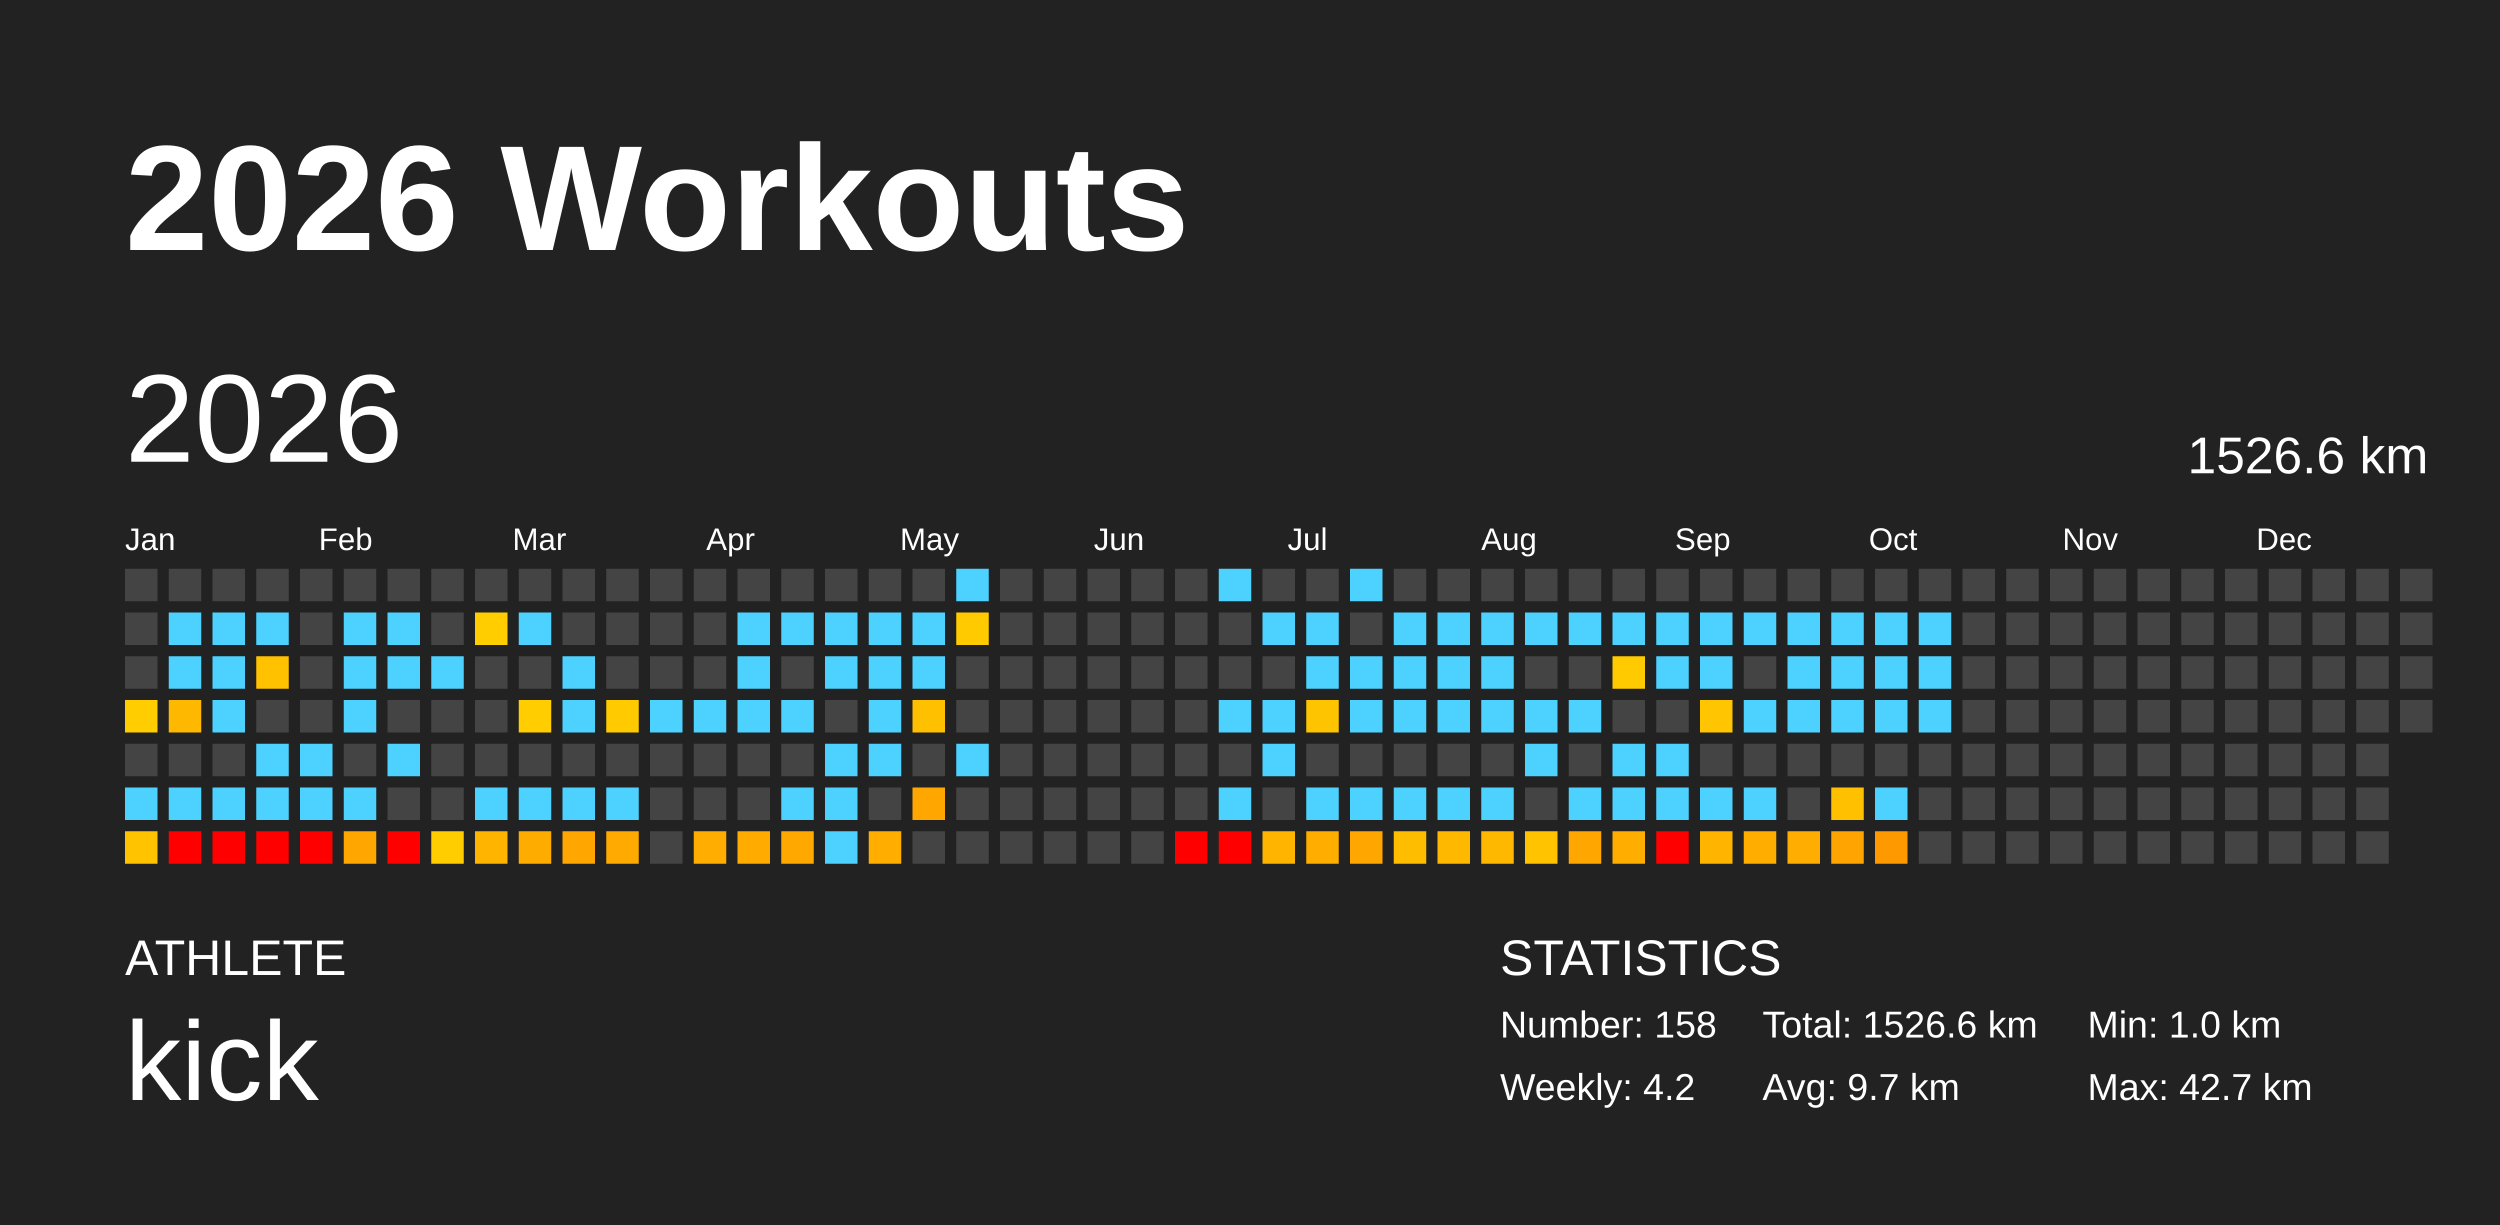
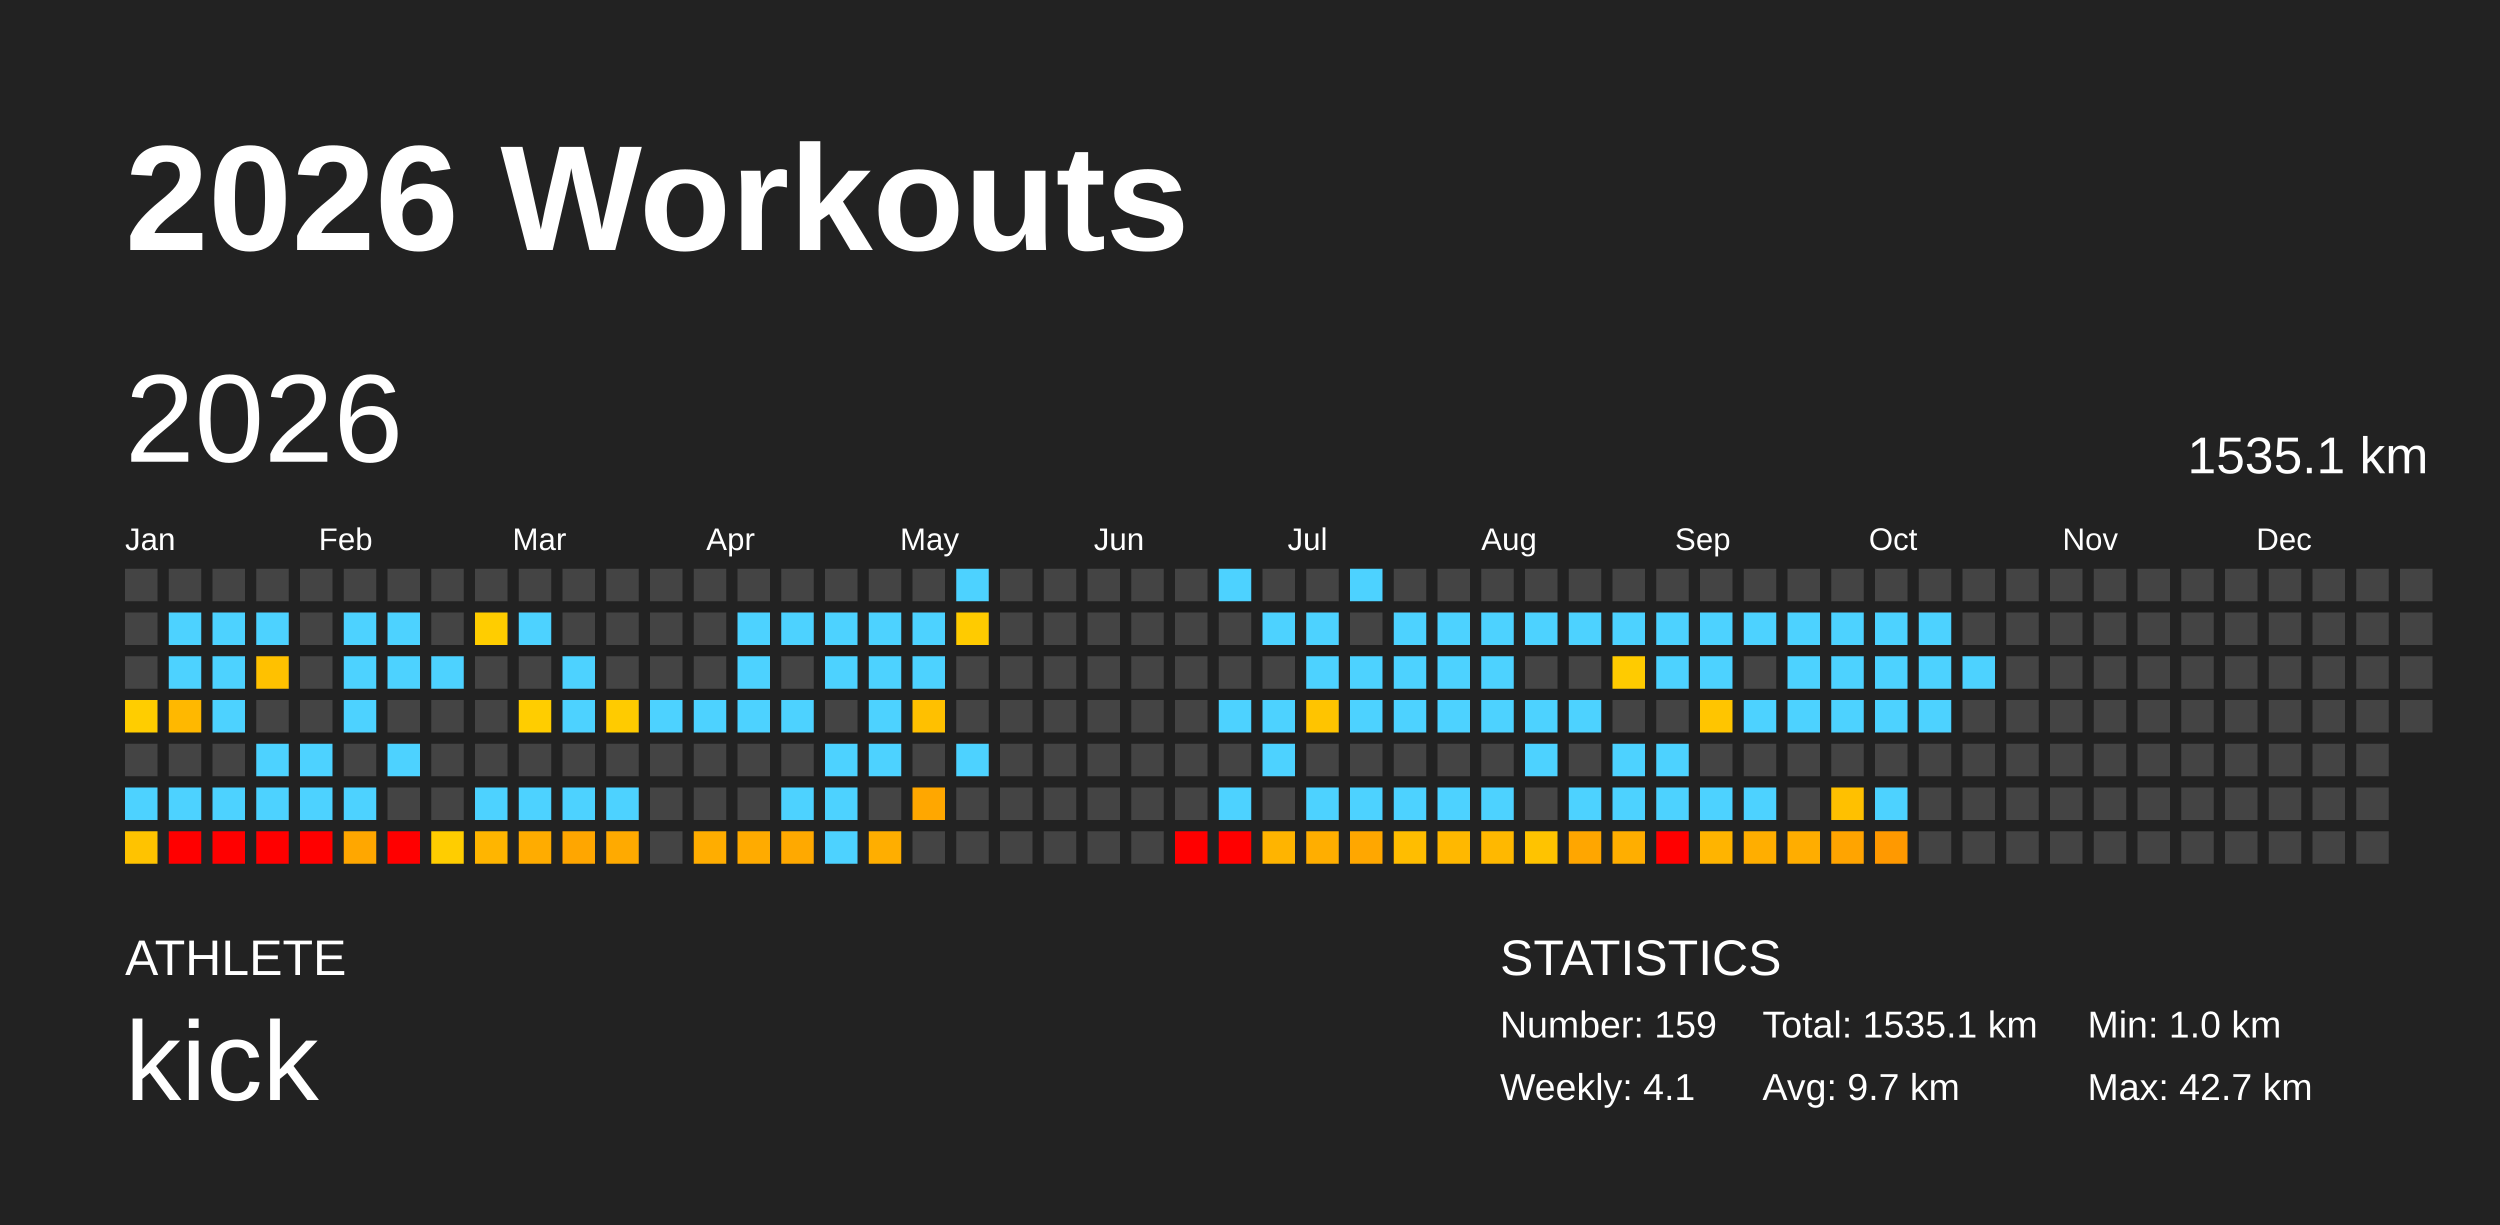
<svg xmlns="http://www.w3.org/2000/svg" baseProfile="full" height="98mm" version="1.1" viewBox="0,0,200,98" width="200mm">
  <defs />
  <rect fill="#222222" height="98" width="200" x="0" y="0" />
  <text fill="#FFFFFF" style="font-size:12px; font-family:Arial; font-weight:bold;" x="10" y="20">2026 Workouts</text>
  <text fill="#FFFFFF" style="font-size:4px; font-family:Arial" x="10" y="78">ATHLETE</text>
  <text fill="#FFFFFF" style="font-size:9px; font-family:Arial" x="10" y="88">kick</text>
  <text fill="#FFFFFF" style="font-size:4px; font-family:Arial" x="120" y="78">STATISTICS</text>
-   <text fill="#FFFFFF" style="font-size:3px; font-family:Arial" x="120" y="83">Number: 158</text>
-   <text fill="#FFFFFF" style="font-size:3px; font-family:Arial" x="120" y="88">Weekly: 4.2</text>
-   <text fill="#FFFFFF" style="font-size:3px; font-family:Arial" x="141" y="83">Total: 1526.6 km</text>
+   <text fill="#FFFFFF" style="font-size:3px; font-family:Arial" x="120" y="83">Number: 159</text>
+   <text fill="#FFFFFF" style="font-size:3px; font-family:Arial" x="120" y="88">Weekly: 4.1</text>
+   <text fill="#FFFFFF" style="font-size:3px; font-family:Arial" x="141" y="83">Total: 1535.1 km</text>
  <text fill="#FFFFFF" style="font-size:3px; font-family:Arial" x="141" y="88">Avg: 9.7 km</text>
  <text fill="#FFFFFF" style="font-size:3px; font-family:Arial" x="167" y="83">Min: 1.0 km</text>
  <text fill="#FFFFFF" style="font-size:3px; font-family:Arial" x="167" y="88">Max: 42.7 km</text>
  <text dominant-baseline="hanging" fill="#FFFFFF" style="font-size:10.0px; font-family:Arial;" x="10" y="30">2026</text>
-   <text dominant-baseline="hanging" fill="#FFFFFF" style="font-size:4.125px; font-family:Arial;" x="175" y="35">1526.6 km</text>
+   <text dominant-baseline="hanging" fill="#FFFFFF" style="font-size:4.125px; font-family:Arial;" x="175" y="35">1535.1 km</text>
  <text fill="#FFFFFF" style="font-size:2.5px; font-family:Arial" x="10.0" y="44">Jan</text>
  <text fill="#FFFFFF" style="font-size:2.5px; font-family:Arial" x="25.5" y="44">Feb</text>
  <text fill="#FFFFFF" style="font-size:2.5px; font-family:Arial" x="41.0" y="44">Mar</text>
  <text fill="#FFFFFF" style="font-size:2.5px; font-family:Arial" x="56.5" y="44">Apr</text>
  <text fill="#FFFFFF" style="font-size:2.5px; font-family:Arial" x="72.0" y="44">May</text>
  <text fill="#FFFFFF" style="font-size:2.5px; font-family:Arial" x="87.5" y="44">Jun</text>
  <text fill="#FFFFFF" style="font-size:2.5px; font-family:Arial" x="103.0" y="44">Jul</text>
  <text fill="#FFFFFF" style="font-size:2.5px; font-family:Arial" x="118.5" y="44">Aug</text>
  <text fill="#FFFFFF" style="font-size:2.5px; font-family:Arial" x="134.0" y="44">Sep</text>
  <text fill="#FFFFFF" style="font-size:2.5px; font-family:Arial" x="149.5" y="44">Oct</text>
  <text fill="#FFFFFF" style="font-size:2.5px; font-family:Arial" x="165.0" y="44">Nov</text>
  <text fill="#FFFFFF" style="font-size:2.5px; font-family:Arial" x="180.5" y="44">Dec</text>
  <rect fill="#444444" height="2.6" width="2.6" x="10.0" y="45.5" />
  <rect fill="#444444" height="2.6" width="2.6" x="10.0" y="49.0" />
  <rect fill="#444444" height="2.6" width="2.6" x="10.0" y="52.5" />
  <rect fill="#ffcd00" height="2.6" width="2.6" x="10.0" y="56.0" />
  <rect fill="#444444" height="2.6" width="2.6" x="10.0" y="59.5" />
  <rect fill="#4dd2ff" height="2.6" width="2.6" x="10.0" y="63.0" />
  <rect fill="#ffc300" height="2.6" width="2.6" x="10.0" y="66.5" />
  <rect fill="#444444" height="2.6" width="2.6" x="13.5" y="45.5" />
  <rect fill="#4dd2ff" height="2.6" width="2.6" x="13.5" y="49.0" />
  <rect fill="#4dd2ff" height="2.6" width="2.6" x="13.5" y="52.5" />
  <rect fill="#ffb800" height="2.6" width="2.6" x="13.5" y="56.0" />
  <rect fill="#444444" height="2.6" width="2.6" x="13.5" y="59.5" />
  <rect fill="#4dd2ff" height="2.6" width="2.6" x="13.5" y="63.0" />
  <rect fill="red" height="2.6" width="2.6" x="13.5" y="66.5" />
  <rect fill="#444444" height="2.6" width="2.6" x="17.0" y="45.5" />
  <rect fill="#4dd2ff" height="2.6" width="2.6" x="17.0" y="49.0" />
  <rect fill="#4dd2ff" height="2.6" width="2.6" x="17.0" y="52.5" />
  <rect fill="#4dd2ff" height="2.6" width="2.6" x="17.0" y="56.0" />
  <rect fill="#444444" height="2.6" width="2.6" x="17.0" y="59.5" />
  <rect fill="#4dd2ff" height="2.6" width="2.6" x="17.0" y="63.0" />
  <rect fill="red" height="2.6" width="2.6" x="17.0" y="66.5" />
  <rect fill="#444444" height="2.6" width="2.6" x="20.5" y="45.5" />
  <rect fill="#4dd2ff" height="2.6" width="2.6" x="20.5" y="49.0" />
  <rect fill="#ffc100" height="2.6" width="2.6" x="20.5" y="52.5" />
  <rect fill="#444444" height="2.6" width="2.6" x="20.5" y="56.0" />
  <rect fill="#4dd2ff" height="2.6" width="2.6" x="20.5" y="59.5" />
  <rect fill="#4dd2ff" height="2.6" width="2.6" x="20.5" y="63.0" />
  <rect fill="red" height="2.6" width="2.6" x="20.5" y="66.5" />
  <rect fill="#444444" height="2.6" width="2.6" x="24.0" y="45.5" />
  <rect fill="#444444" height="2.6" width="2.6" x="24.0" y="49.0" />
  <rect fill="#444444" height="2.6" width="2.6" x="24.0" y="52.5" />
  <rect fill="#444444" height="2.6" width="2.6" x="24.0" y="56.0" />
  <rect fill="#4dd2ff" height="2.6" width="2.6" x="24.0" y="59.5" />
  <rect fill="#4dd2ff" height="2.6" width="2.6" x="24.0" y="63.0" />
  <rect fill="red" height="2.6" width="2.6" x="24.0" y="66.5" />
  <rect fill="#444444" height="2.6" width="2.6" x="27.5" y="45.5" />
  <rect fill="#4dd2ff" height="2.6" width="2.6" x="27.5" y="49.0" />
  <rect fill="#4dd2ff" height="2.6" width="2.6" x="27.5" y="52.5" />
  <rect fill="#4dd2ff" height="2.6" width="2.6" x="27.5" y="56.0" />
  <rect fill="#444444" height="2.6" width="2.6" x="27.5" y="59.5" />
  <rect fill="#4dd2ff" height="2.6" width="2.6" x="27.5" y="63.0" />
  <rect fill="#ffa700" height="2.6" width="2.6" x="27.5" y="66.5" />
  <rect fill="#444444" height="2.6" width="2.6" x="31.0" y="45.5" />
  <rect fill="#4dd2ff" height="2.6" width="2.6" x="31.0" y="49.0" />
  <rect fill="#4dd2ff" height="2.6" width="2.6" x="31.0" y="52.5" />
  <rect fill="#444444" height="2.6" width="2.6" x="31.0" y="56.0" />
  <rect fill="#4dd2ff" height="2.6" width="2.6" x="31.0" y="59.5" />
  <rect fill="#444444" height="2.6" width="2.6" x="31.0" y="63.0" />
  <rect fill="red" height="2.6" width="2.6" x="31.0" y="66.5" />
  <rect fill="#444444" height="2.6" width="2.6" x="34.5" y="45.5" />
  <rect fill="#444444" height="2.6" width="2.6" x="34.5" y="49.0" />
  <rect fill="#4dd2ff" height="2.6" width="2.6" x="34.5" y="52.5" />
  <rect fill="#444444" height="2.6" width="2.6" x="34.5" y="56.0" />
  <rect fill="#444444" height="2.6" width="2.6" x="34.5" y="59.5" />
  <rect fill="#444444" height="2.6" width="2.6" x="34.5" y="63.0" />
  <rect fill="#ffcd00" height="2.6" width="2.6" x="34.5" y="66.5" />
  <rect fill="#444444" height="2.6" width="2.6" x="38.0" y="45.5" />
  <rect fill="#ffcd00" height="2.6" width="2.6" x="38.0" y="49.0" />
  <rect fill="#444444" height="2.6" width="2.6" x="38.0" y="52.5" />
  <rect fill="#444444" height="2.6" width="2.6" x="38.0" y="56.0" />
  <rect fill="#444444" height="2.6" width="2.6" x="38.0" y="59.5" />
  <rect fill="#4dd2ff" height="2.6" width="2.6" x="38.0" y="63.0" />
  <rect fill="#ffb500" height="2.6" width="2.6" x="38.0" y="66.5" />
  <rect fill="#444444" height="2.6" width="2.6" x="41.5" y="45.5" />
  <rect fill="#4dd2ff" height="2.6" width="2.6" x="41.5" y="49.0" />
  <rect fill="#444444" height="2.6" width="2.6" x="41.5" y="52.5" />
  <rect fill="#ffcd00" height="2.6" width="2.6" x="41.5" y="56.0" />
  <rect fill="#444444" height="2.6" width="2.6" x="41.5" y="59.5" />
  <rect fill="#4dd2ff" height="2.6" width="2.6" x="41.5" y="63.0" />
  <rect fill="#ffac00" height="2.6" width="2.6" x="41.5" y="66.5" />
  <rect fill="#444444" height="2.6" width="2.6" x="45.0" y="45.5" />
  <rect fill="#444444" height="2.6" width="2.6" x="45.0" y="49.0" />
  <rect fill="#4dd2ff" height="2.6" width="2.6" x="45.0" y="52.5" />
  <rect fill="#4dd2ff" height="2.6" width="2.6" x="45.0" y="56.0" />
  <rect fill="#444444" height="2.6" width="2.6" x="45.0" y="59.5" />
  <rect fill="#4dd2ff" height="2.6" width="2.6" x="45.0" y="63.0" />
  <rect fill="#ffa600" height="2.6" width="2.6" x="45.0" y="66.5" />
  <rect fill="#444444" height="2.6" width="2.6" x="48.5" y="45.5" />
  <rect fill="#444444" height="2.6" width="2.6" x="48.5" y="49.0" />
  <rect fill="#444444" height="2.6" width="2.6" x="48.5" y="52.5" />
  <rect fill="#ffcb00" height="2.6" width="2.6" x="48.5" y="56.0" />
  <rect fill="#444444" height="2.6" width="2.6" x="48.5" y="59.5" />
  <rect fill="#4dd2ff" height="2.6" width="2.6" x="48.5" y="63.0" />
  <rect fill="#ffaa00" height="2.6" width="2.6" x="48.5" y="66.5" />
  <rect fill="#444444" height="2.6" width="2.6" x="52.0" y="45.5" />
  <rect fill="#444444" height="2.6" width="2.6" x="52.0" y="49.0" />
  <rect fill="#444444" height="2.6" width="2.6" x="52.0" y="52.5" />
  <rect fill="#4dd2ff" height="2.6" width="2.6" x="52.0" y="56.0" />
  <rect fill="#444444" height="2.6" width="2.6" x="52.0" y="59.5" />
  <rect fill="#444444" height="2.6" width="2.6" x="52.0" y="63.0" />
  <rect fill="#444444" height="2.6" width="2.6" x="52.0" y="66.5" />
  <rect fill="#444444" height="2.6" width="2.6" x="55.5" y="45.5" />
  <rect fill="#444444" height="2.6" width="2.6" x="55.5" y="49.0" />
  <rect fill="#444444" height="2.6" width="2.6" x="55.5" y="52.5" />
  <rect fill="#4dd2ff" height="2.6" width="2.6" x="55.5" y="56.0" />
  <rect fill="#444444" height="2.6" width="2.6" x="55.5" y="59.5" />
  <rect fill="#444444" height="2.6" width="2.6" x="55.5" y="63.0" />
  <rect fill="#ffad00" height="2.6" width="2.6" x="55.5" y="66.5" />
  <rect fill="#444444" height="2.6" width="2.6" x="59.0" y="45.5" />
  <rect fill="#4dd2ff" height="2.6" width="2.6" x="59.0" y="49.0" />
  <rect fill="#4dd2ff" height="2.6" width="2.6" x="59.0" y="52.5" />
  <rect fill="#4dd2ff" height="2.6" width="2.6" x="59.0" y="56.0" />
  <rect fill="#444444" height="2.6" width="2.6" x="59.0" y="59.5" />
  <rect fill="#444444" height="2.6" width="2.6" x="59.0" y="63.0" />
  <rect fill="#ffab00" height="2.6" width="2.6" x="59.0" y="66.5" />
  <rect fill="#444444" height="2.6" width="2.6" x="62.5" y="45.5" />
  <rect fill="#4dd2ff" height="2.6" width="2.6" x="62.5" y="49.0" />
  <rect fill="#444444" height="2.6" width="2.6" x="62.5" y="52.5" />
  <rect fill="#4dd2ff" height="2.6" width="2.6" x="62.5" y="56.0" />
  <rect fill="#444444" height="2.6" width="2.6" x="62.5" y="59.5" />
  <rect fill="#4dd2ff" height="2.6" width="2.6" x="62.5" y="63.0" />
  <rect fill="#ffa900" height="2.6" width="2.6" x="62.5" y="66.5" />
  <rect fill="#444444" height="2.6" width="2.6" x="66.0" y="45.5" />
  <rect fill="#4dd2ff" height="2.6" width="2.6" x="66.0" y="49.0" />
  <rect fill="#4dd2ff" height="2.6" width="2.6" x="66.0" y="52.5" />
  <rect fill="#444444" height="2.6" width="2.6" x="66.0" y="56.0" />
  <rect fill="#4dd2ff" height="2.6" width="2.6" x="66.0" y="59.5" />
  <rect fill="#4dd2ff" height="2.6" width="2.6" x="66.0" y="63.0" />
  <rect fill="#4dd2ff" height="2.6" width="2.6" x="66.0" y="66.5" />
  <rect fill="#444444" height="2.6" width="2.6" x="69.5" y="45.5" />
  <rect fill="#4dd2ff" height="2.6" width="2.6" x="69.5" y="49.0" />
  <rect fill="#4dd2ff" height="2.6" width="2.6" x="69.5" y="52.5" />
  <rect fill="#4dd2ff" height="2.6" width="2.6" x="69.5" y="56.0" />
  <rect fill="#4dd2ff" height="2.6" width="2.6" x="69.5" y="59.5" />
  <rect fill="#444444" height="2.6" width="2.6" x="69.5" y="63.0" />
  <rect fill="#ffae00" height="2.6" width="2.6" x="69.5" y="66.5" />
  <rect fill="#444444" height="2.6" width="2.6" x="73.0" y="45.5" />
  <rect fill="#4dd2ff" height="2.6" width="2.6" x="73.0" y="49.0" />
  <rect fill="#4dd2ff" height="2.6" width="2.6" x="73.0" y="52.5" />
  <rect fill="#ffc000" height="2.6" width="2.6" x="73.0" y="56.0" />
  <rect fill="#444444" height="2.6" width="2.6" x="73.0" y="59.5" />
  <rect fill="#ffa700" height="2.6" width="2.6" x="73.0" y="63.0" />
  <rect fill="#444444" height="2.6" width="2.6" x="73.0" y="66.5" />
  <rect fill="#4dd2ff" height="2.6" width="2.6" x="76.5" y="45.5" />
  <rect fill="#ffcb00" height="2.6" width="2.6" x="76.5" y="49.0" />
  <rect fill="#444444" height="2.6" width="2.6" x="76.5" y="52.5" />
  <rect fill="#444444" height="2.6" width="2.6" x="76.5" y="56.0" />
  <rect fill="#4dd2ff" height="2.6" width="2.6" x="76.5" y="59.5" />
  <rect fill="#444444" height="2.6" width="2.6" x="76.5" y="63.0" />
  <rect fill="#444444" height="2.6" width="2.6" x="76.5" y="66.5" />
  <rect fill="#444444" height="2.6" width="2.6" x="80.0" y="45.5" />
  <rect fill="#444444" height="2.6" width="2.6" x="80.0" y="49.0" />
  <rect fill="#444444" height="2.6" width="2.6" x="80.0" y="52.5" />
  <rect fill="#444444" height="2.6" width="2.6" x="80.0" y="56.0" />
  <rect fill="#444444" height="2.6" width="2.6" x="80.0" y="59.5" />
  <rect fill="#444444" height="2.6" width="2.6" x="80.0" y="63.0" />
  <rect fill="#444444" height="2.6" width="2.6" x="80.0" y="66.5" />
  <rect fill="#444444" height="2.6" width="2.6" x="83.5" y="45.5" />
  <rect fill="#444444" height="2.6" width="2.6" x="83.5" y="49.0" />
  <rect fill="#444444" height="2.6" width="2.6" x="83.5" y="52.5" />
  <rect fill="#444444" height="2.6" width="2.6" x="83.5" y="56.0" />
  <rect fill="#444444" height="2.6" width="2.6" x="83.5" y="59.5" />
  <rect fill="#444444" height="2.6" width="2.6" x="83.5" y="63.0" />
  <rect fill="#444444" height="2.6" width="2.6" x="83.5" y="66.5" />
  <rect fill="#444444" height="2.6" width="2.6" x="87.0" y="45.5" />
  <rect fill="#444444" height="2.6" width="2.6" x="87.0" y="49.0" />
  <rect fill="#444444" height="2.6" width="2.6" x="87.0" y="52.5" />
  <rect fill="#444444" height="2.6" width="2.6" x="87.0" y="56.0" />
  <rect fill="#444444" height="2.6" width="2.6" x="87.0" y="59.5" />
  <rect fill="#444444" height="2.6" width="2.6" x="87.0" y="63.0" />
  <rect fill="#444444" height="2.6" width="2.6" x="87.0" y="66.5" />
  <rect fill="#444444" height="2.6" width="2.6" x="90.5" y="45.5" />
  <rect fill="#444444" height="2.6" width="2.6" x="90.5" y="49.0" />
  <rect fill="#444444" height="2.6" width="2.6" x="90.5" y="52.5" />
  <rect fill="#444444" height="2.6" width="2.6" x="90.5" y="56.0" />
  <rect fill="#444444" height="2.6" width="2.6" x="90.5" y="59.5" />
  <rect fill="#444444" height="2.6" width="2.6" x="90.5" y="63.0" />
  <rect fill="#444444" height="2.6" width="2.6" x="90.5" y="66.5" />
  <rect fill="#444444" height="2.6" width="2.6" x="94.0" y="45.5" />
  <rect fill="#444444" height="2.6" width="2.6" x="94.0" y="49.0" />
  <rect fill="#444444" height="2.6" width="2.6" x="94.0" y="52.5" />
  <rect fill="#444444" height="2.6" width="2.6" x="94.0" y="56.0" />
  <rect fill="#444444" height="2.6" width="2.6" x="94.0" y="59.5" />
  <rect fill="#444444" height="2.6" width="2.6" x="94.0" y="63.0" />
  <rect fill="red" height="2.6" width="2.6" x="94.0" y="66.5" />
  <rect fill="#4dd2ff" height="2.6" width="2.6" x="97.5" y="45.5" />
  <rect fill="#444444" height="2.6" width="2.6" x="97.5" y="49.0" />
  <rect fill="#444444" height="2.6" width="2.6" x="97.5" y="52.5" />
  <rect fill="#4dd2ff" height="2.6" width="2.6" x="97.5" y="56.0" />
  <rect fill="#444444" height="2.6" width="2.6" x="97.5" y="59.5" />
  <rect fill="#4dd2ff" height="2.6" width="2.6" x="97.5" y="63.0" />
  <rect fill="red" height="2.6" width="2.6" x="97.5" y="66.5" />
  <rect fill="#444444" height="2.6" width="2.6" x="101.0" y="45.5" />
  <rect fill="#4dd2ff" height="2.6" width="2.6" x="101.0" y="49.0" />
  <rect fill="#444444" height="2.6" width="2.6" x="101.0" y="52.5" />
  <rect fill="#4dd2ff" height="2.6" width="2.6" x="101.0" y="56.0" />
  <rect fill="#4dd2ff" height="2.6" width="2.6" x="101.0" y="59.5" />
  <rect fill="#444444" height="2.6" width="2.6" x="101.0" y="63.0" />
  <rect fill="#ffb400" height="2.6" width="2.6" x="101.0" y="66.5" />
  <rect fill="#444444" height="2.6" width="2.6" x="104.5" y="45.5" />
  <rect fill="#4dd2ff" height="2.6" width="2.6" x="104.5" y="49.0" />
  <rect fill="#4dd2ff" height="2.6" width="2.6" x="104.5" y="52.5" />
  <rect fill="#ffc400" height="2.6" width="2.6" x="104.5" y="56.0" />
  <rect fill="#444444" height="2.6" width="2.6" x="104.5" y="59.5" />
  <rect fill="#4dd2ff" height="2.6" width="2.6" x="104.5" y="63.0" />
  <rect fill="#ffae00" height="2.6" width="2.6" x="104.5" y="66.5" />
  <rect fill="#4dd2ff" height="2.6" width="2.6" x="108.0" y="45.5" />
  <rect fill="#444444" height="2.6" width="2.6" x="108.0" y="49.0" />
  <rect fill="#4dd2ff" height="2.6" width="2.6" x="108.0" y="52.5" />
  <rect fill="#4dd2ff" height="2.6" width="2.6" x="108.0" y="56.0" />
  <rect fill="#444444" height="2.6" width="2.6" x="108.0" y="59.5" />
  <rect fill="#4dd2ff" height="2.6" width="2.6" x="108.0" y="63.0" />
  <rect fill="#ffa700" height="2.6" width="2.6" x="108.0" y="66.5" />
  <rect fill="#444444" height="2.6" width="2.6" x="111.5" y="45.5" />
  <rect fill="#4dd2ff" height="2.6" width="2.6" x="111.5" y="49.0" />
  <rect fill="#4dd2ff" height="2.6" width="2.6" x="111.5" y="52.5" />
  <rect fill="#4dd2ff" height="2.6" width="2.6" x="111.5" y="56.0" />
  <rect fill="#444444" height="2.6" width="2.6" x="111.5" y="59.5" />
  <rect fill="#4dd2ff" height="2.6" width="2.6" x="111.5" y="63.0" />
  <rect fill="#ffbd00" height="2.6" width="2.6" x="111.5" y="66.5" />
  <rect fill="#444444" height="2.6" width="2.6" x="115.0" y="45.5" />
  <rect fill="#4dd2ff" height="2.6" width="2.6" x="115.0" y="49.0" />
  <rect fill="#4dd2ff" height="2.6" width="2.6" x="115.0" y="52.5" />
  <rect fill="#4dd2ff" height="2.6" width="2.6" x="115.0" y="56.0" />
  <rect fill="#444444" height="2.6" width="2.6" x="115.0" y="59.5" />
  <rect fill="#4dd2ff" height="2.6" width="2.6" x="115.0" y="63.0" />
  <rect fill="#ffb800" height="2.6" width="2.6" x="115.0" y="66.5" />
  <rect fill="#444444" height="2.6" width="2.6" x="118.5" y="45.5" />
  <rect fill="#4dd2ff" height="2.6" width="2.6" x="118.5" y="49.0" />
  <rect fill="#4dd2ff" height="2.6" width="2.6" x="118.5" y="52.5" />
  <rect fill="#4dd2ff" height="2.6" width="2.6" x="118.5" y="56.0" />
  <rect fill="#444444" height="2.6" width="2.6" x="118.5" y="59.5" />
  <rect fill="#4dd2ff" height="2.6" width="2.6" x="118.5" y="63.0" />
  <rect fill="#ffb800" height="2.6" width="2.6" x="118.5" y="66.5" />
  <rect fill="#444444" height="2.6" width="2.6" x="122.0" y="45.5" />
  <rect fill="#4dd2ff" height="2.6" width="2.6" x="122.0" y="49.0" />
  <rect fill="#444444" height="2.6" width="2.6" x="122.0" y="52.5" />
  <rect fill="#4dd2ff" height="2.6" width="2.6" x="122.0" y="56.0" />
  <rect fill="#4dd2ff" height="2.6" width="2.6" x="122.0" y="59.5" />
  <rect fill="#444444" height="2.6" width="2.6" x="122.0" y="63.0" />
  <rect fill="#ffc300" height="2.6" width="2.6" x="122.0" y="66.5" />
  <rect fill="#444444" height="2.6" width="2.6" x="125.5" y="45.5" />
  <rect fill="#4dd2ff" height="2.6" width="2.6" x="125.5" y="49.0" />
  <rect fill="#444444" height="2.6" width="2.6" x="125.5" y="52.5" />
  <rect fill="#4dd2ff" height="2.6" width="2.6" x="125.5" y="56.0" />
  <rect fill="#444444" height="2.6" width="2.6" x="125.5" y="59.5" />
  <rect fill="#4dd2ff" height="2.6" width="2.6" x="125.5" y="63.0" />
  <rect fill="#ffa600" height="2.6" width="2.6" x="125.5" y="66.5" />
  <rect fill="#444444" height="2.6" width="2.6" x="129.0" y="45.5" />
  <rect fill="#4dd2ff" height="2.6" width="2.6" x="129.0" y="49.0" />
  <rect fill="#ffcb00" height="2.6" width="2.6" x="129.0" y="52.5" />
  <rect fill="#444444" height="2.6" width="2.6" x="129.0" y="56.0" />
  <rect fill="#4dd2ff" height="2.6" width="2.6" x="129.0" y="59.5" />
  <rect fill="#4dd2ff" height="2.6" width="2.6" x="129.0" y="63.0" />
  <rect fill="#ffae00" height="2.6" width="2.6" x="129.0" y="66.5" />
  <rect fill="#444444" height="2.6" width="2.6" x="132.5" y="45.5" />
  <rect fill="#4dd2ff" height="2.6" width="2.6" x="132.5" y="49.0" />
  <rect fill="#4dd2ff" height="2.6" width="2.6" x="132.5" y="52.5" />
  <rect fill="#444444" height="2.6" width="2.6" x="132.5" y="56.0" />
  <rect fill="#4dd2ff" height="2.6" width="2.6" x="132.5" y="59.5" />
  <rect fill="#4dd2ff" height="2.6" width="2.6" x="132.5" y="63.0" />
  <rect fill="red" height="2.6" width="2.6" x="132.5" y="66.5" />
  <rect fill="#444444" height="2.6" width="2.6" x="136.0" y="45.5" />
  <rect fill="#4dd2ff" height="2.6" width="2.6" x="136.0" y="49.0" />
  <rect fill="#4dd2ff" height="2.6" width="2.6" x="136.0" y="52.5" />
  <rect fill="#ffc500" height="2.6" width="2.6" x="136.0" y="56.0" />
  <rect fill="#444444" height="2.6" width="2.6" x="136.0" y="59.5" />
  <rect fill="#4dd2ff" height="2.6" width="2.6" x="136.0" y="63.0" />
  <rect fill="#ffb400" height="2.6" width="2.6" x="136.0" y="66.5" />
  <rect fill="#444444" height="2.6" width="2.6" x="139.5" y="45.5" />
  <rect fill="#4dd2ff" height="2.6" width="2.6" x="139.5" y="49.0" />
  <rect fill="#444444" height="2.6" width="2.6" x="139.5" y="52.5" />
  <rect fill="#4dd2ff" height="2.6" width="2.6" x="139.5" y="56.0" />
  <rect fill="#444444" height="2.6" width="2.6" x="139.5" y="59.5" />
  <rect fill="#4dd2ff" height="2.6" width="2.6" x="139.5" y="63.0" />
  <rect fill="#ffae00" height="2.6" width="2.6" x="139.5" y="66.5" />
  <rect fill="#444444" height="2.6" width="2.6" x="143.0" y="45.5" />
  <rect fill="#4dd2ff" height="2.6" width="2.6" x="143.0" y="49.0" />
  <rect fill="#4dd2ff" height="2.6" width="2.6" x="143.0" y="52.5" />
  <rect fill="#4dd2ff" height="2.6" width="2.6" x="143.0" y="56.0" />
  <rect fill="#444444" height="2.6" width="2.6" x="143.0" y="59.5" />
  <rect fill="#444444" height="2.6" width="2.6" x="143.0" y="63.0" />
  <rect fill="#ffad00" height="2.6" width="2.6" x="143.0" y="66.5" />
  <rect fill="#444444" height="2.6" width="2.6" x="146.5" y="45.5" />
  <rect fill="#4dd2ff" height="2.6" width="2.6" x="146.5" y="49.0" />
  <rect fill="#4dd2ff" height="2.6" width="2.6" x="146.5" y="52.5" />
  <rect fill="#4dd2ff" height="2.6" width="2.6" x="146.5" y="56.0" />
  <rect fill="#444444" height="2.6" width="2.6" x="146.5" y="59.5" />
  <rect fill="#ffc000" height="2.6" width="2.6" x="146.5" y="63.0" />
  <rect fill="#ffa400" height="2.6" width="2.6" x="146.5" y="66.5" />
  <rect fill="#444444" height="2.6" width="2.6" x="150.0" y="45.5" />
  <rect fill="#4dd2ff" height="2.6" width="2.6" x="150.0" y="49.0" />
  <rect fill="#4dd2ff" height="2.6" width="2.6" x="150.0" y="52.5" />
  <rect fill="#4dd2ff" height="2.6" width="2.6" x="150.0" y="56.0" />
  <rect fill="#444444" height="2.6" width="2.6" x="150.0" y="59.5" />
  <rect fill="#4dd2ff" height="2.6" width="2.6" x="150.0" y="63.0" />
  <rect fill="#ff9900" height="2.6" width="2.6" x="150.0" y="66.5" />
  <rect fill="#444444" height="2.6" width="2.6" x="153.5" y="45.5" />
  <rect fill="#4dd2ff" height="2.6" width="2.6" x="153.5" y="49.0" />
  <rect fill="#4dd2ff" height="2.6" width="2.6" x="153.5" y="52.5" />
  <rect fill="#4dd2ff" height="2.6" width="2.6" x="153.5" y="56.0" />
  <rect fill="#444444" height="2.6" width="2.6" x="153.5" y="59.5" />
  <rect fill="#444444" height="2.6" width="2.6" x="153.5" y="63.0" />
  <rect fill="#444444" height="2.6" width="2.6" x="153.5" y="66.5" />
  <rect fill="#444444" height="2.6" width="2.6" x="157.0" y="45.5" />
  <rect fill="#444444" height="2.6" width="2.6" x="157.0" y="49.0" />
-   <rect fill="#444444" height="2.6" width="2.6" x="157.0" y="52.5" />
+   <rect fill="#4dd2ff" height="2.6" width="2.6" x="157.0" y="52.5" />
  <rect fill="#444444" height="2.6" width="2.6" x="157.0" y="56.0" />
  <rect fill="#444444" height="2.6" width="2.6" x="157.0" y="59.5" />
  <rect fill="#444444" height="2.6" width="2.6" x="157.0" y="63.0" />
  <rect fill="#444444" height="2.6" width="2.6" x="157.0" y="66.5" />
  <rect fill="#444444" height="2.6" width="2.6" x="160.5" y="45.5" />
  <rect fill="#444444" height="2.6" width="2.6" x="160.5" y="49.0" />
  <rect fill="#444444" height="2.6" width="2.6" x="160.5" y="52.5" />
  <rect fill="#444444" height="2.6" width="2.6" x="160.5" y="56.0" />
  <rect fill="#444444" height="2.6" width="2.6" x="160.5" y="59.5" />
  <rect fill="#444444" height="2.6" width="2.6" x="160.5" y="63.0" />
  <rect fill="#444444" height="2.6" width="2.6" x="160.5" y="66.5" />
  <rect fill="#444444" height="2.6" width="2.6" x="164.0" y="45.5" />
  <rect fill="#444444" height="2.6" width="2.6" x="164.0" y="49.0" />
  <rect fill="#444444" height="2.6" width="2.6" x="164.0" y="52.5" />
  <rect fill="#444444" height="2.6" width="2.6" x="164.0" y="56.0" />
  <rect fill="#444444" height="2.6" width="2.6" x="164.0" y="59.5" />
  <rect fill="#444444" height="2.6" width="2.6" x="164.0" y="63.0" />
  <rect fill="#444444" height="2.6" width="2.6" x="164.0" y="66.5" />
  <rect fill="#444444" height="2.6" width="2.6" x="167.5" y="45.5" />
  <rect fill="#444444" height="2.6" width="2.6" x="167.5" y="49.0" />
  <rect fill="#444444" height="2.6" width="2.6" x="167.5" y="52.5" />
  <rect fill="#444444" height="2.6" width="2.6" x="167.5" y="56.0" />
  <rect fill="#444444" height="2.6" width="2.6" x="167.5" y="59.5" />
  <rect fill="#444444" height="2.6" width="2.6" x="167.5" y="63.0" />
  <rect fill="#444444" height="2.6" width="2.6" x="167.5" y="66.5" />
  <rect fill="#444444" height="2.6" width="2.6" x="171.0" y="45.5" />
  <rect fill="#444444" height="2.6" width="2.6" x="171.0" y="49.0" />
  <rect fill="#444444" height="2.6" width="2.6" x="171.0" y="52.5" />
  <rect fill="#444444" height="2.6" width="2.6" x="171.0" y="56.0" />
  <rect fill="#444444" height="2.6" width="2.6" x="171.0" y="59.5" />
  <rect fill="#444444" height="2.6" width="2.6" x="171.0" y="63.0" />
  <rect fill="#444444" height="2.6" width="2.6" x="171.0" y="66.5" />
  <rect fill="#444444" height="2.6" width="2.6" x="174.5" y="45.5" />
  <rect fill="#444444" height="2.6" width="2.6" x="174.5" y="49.0" />
  <rect fill="#444444" height="2.6" width="2.6" x="174.5" y="52.5" />
  <rect fill="#444444" height="2.6" width="2.6" x="174.5" y="56.0" />
  <rect fill="#444444" height="2.6" width="2.6" x="174.5" y="59.5" />
  <rect fill="#444444" height="2.6" width="2.6" x="174.5" y="63.0" />
  <rect fill="#444444" height="2.6" width="2.6" x="174.5" y="66.5" />
  <rect fill="#444444" height="2.6" width="2.6" x="178.0" y="45.5" />
  <rect fill="#444444" height="2.6" width="2.6" x="178.0" y="49.0" />
  <rect fill="#444444" height="2.6" width="2.6" x="178.0" y="52.5" />
  <rect fill="#444444" height="2.6" width="2.6" x="178.0" y="56.0" />
  <rect fill="#444444" height="2.6" width="2.6" x="178.0" y="59.5" />
  <rect fill="#444444" height="2.6" width="2.6" x="178.0" y="63.0" />
  <rect fill="#444444" height="2.6" width="2.6" x="178.0" y="66.5" />
  <rect fill="#444444" height="2.6" width="2.6" x="181.5" y="45.5" />
  <rect fill="#444444" height="2.6" width="2.6" x="181.5" y="49.0" />
  <rect fill="#444444" height="2.6" width="2.6" x="181.5" y="52.5" />
  <rect fill="#444444" height="2.6" width="2.6" x="181.5" y="56.0" />
  <rect fill="#444444" height="2.6" width="2.6" x="181.5" y="59.5" />
  <rect fill="#444444" height="2.6" width="2.6" x="181.5" y="63.0" />
  <rect fill="#444444" height="2.6" width="2.6" x="181.5" y="66.5" />
  <rect fill="#444444" height="2.6" width="2.6" x="185.0" y="45.5" />
  <rect fill="#444444" height="2.6" width="2.6" x="185.0" y="49.0" />
  <rect fill="#444444" height="2.6" width="2.6" x="185.0" y="52.5" />
  <rect fill="#444444" height="2.6" width="2.6" x="185.0" y="56.0" />
  <rect fill="#444444" height="2.6" width="2.6" x="185.0" y="59.5" />
  <rect fill="#444444" height="2.6" width="2.6" x="185.0" y="63.0" />
  <rect fill="#444444" height="2.6" width="2.6" x="185.0" y="66.5" />
  <rect fill="#444444" height="2.6" width="2.6" x="188.5" y="45.5" />
  <rect fill="#444444" height="2.6" width="2.6" x="188.5" y="49.0" />
  <rect fill="#444444" height="2.6" width="2.6" x="188.5" y="52.5" />
  <rect fill="#444444" height="2.6" width="2.6" x="188.5" y="56.0" />
  <rect fill="#444444" height="2.6" width="2.6" x="188.5" y="59.5" />
  <rect fill="#444444" height="2.6" width="2.6" x="188.5" y="63.0" />
  <rect fill="#444444" height="2.6" width="2.6" x="188.5" y="66.5" />
  <rect fill="#444444" height="2.6" width="2.6" x="192.0" y="45.5" />
  <rect fill="#444444" height="2.6" width="2.6" x="192.0" y="49.0" />
  <rect fill="#444444" height="2.6" width="2.6" x="192.0" y="52.5" />
  <rect fill="#444444" height="2.6" width="2.6" x="192.0" y="56.0" />
</svg>
